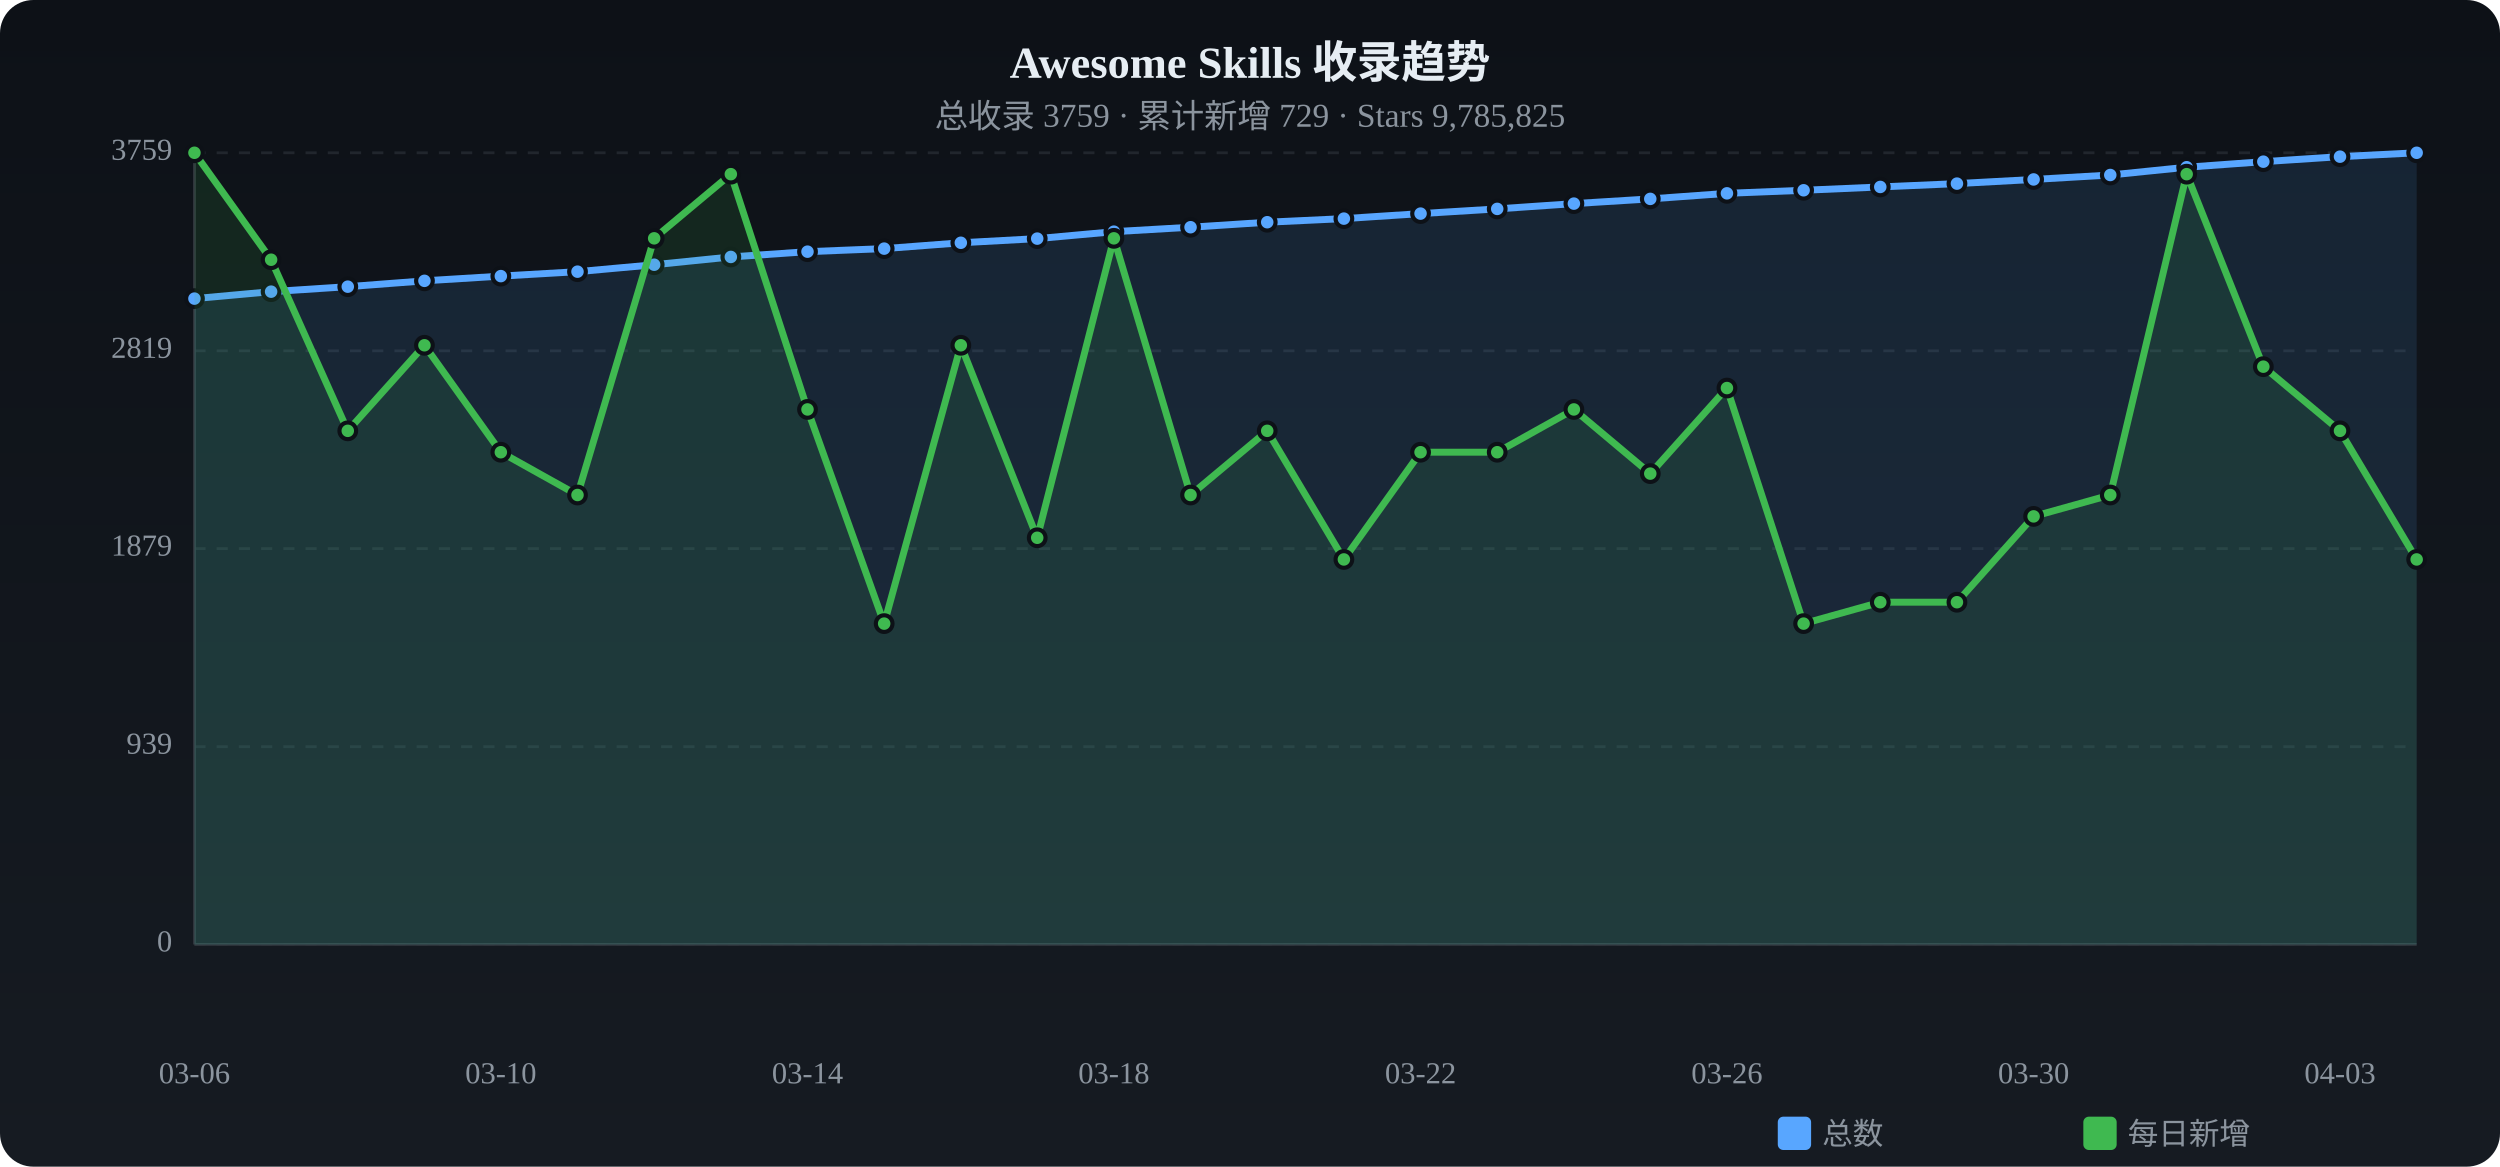
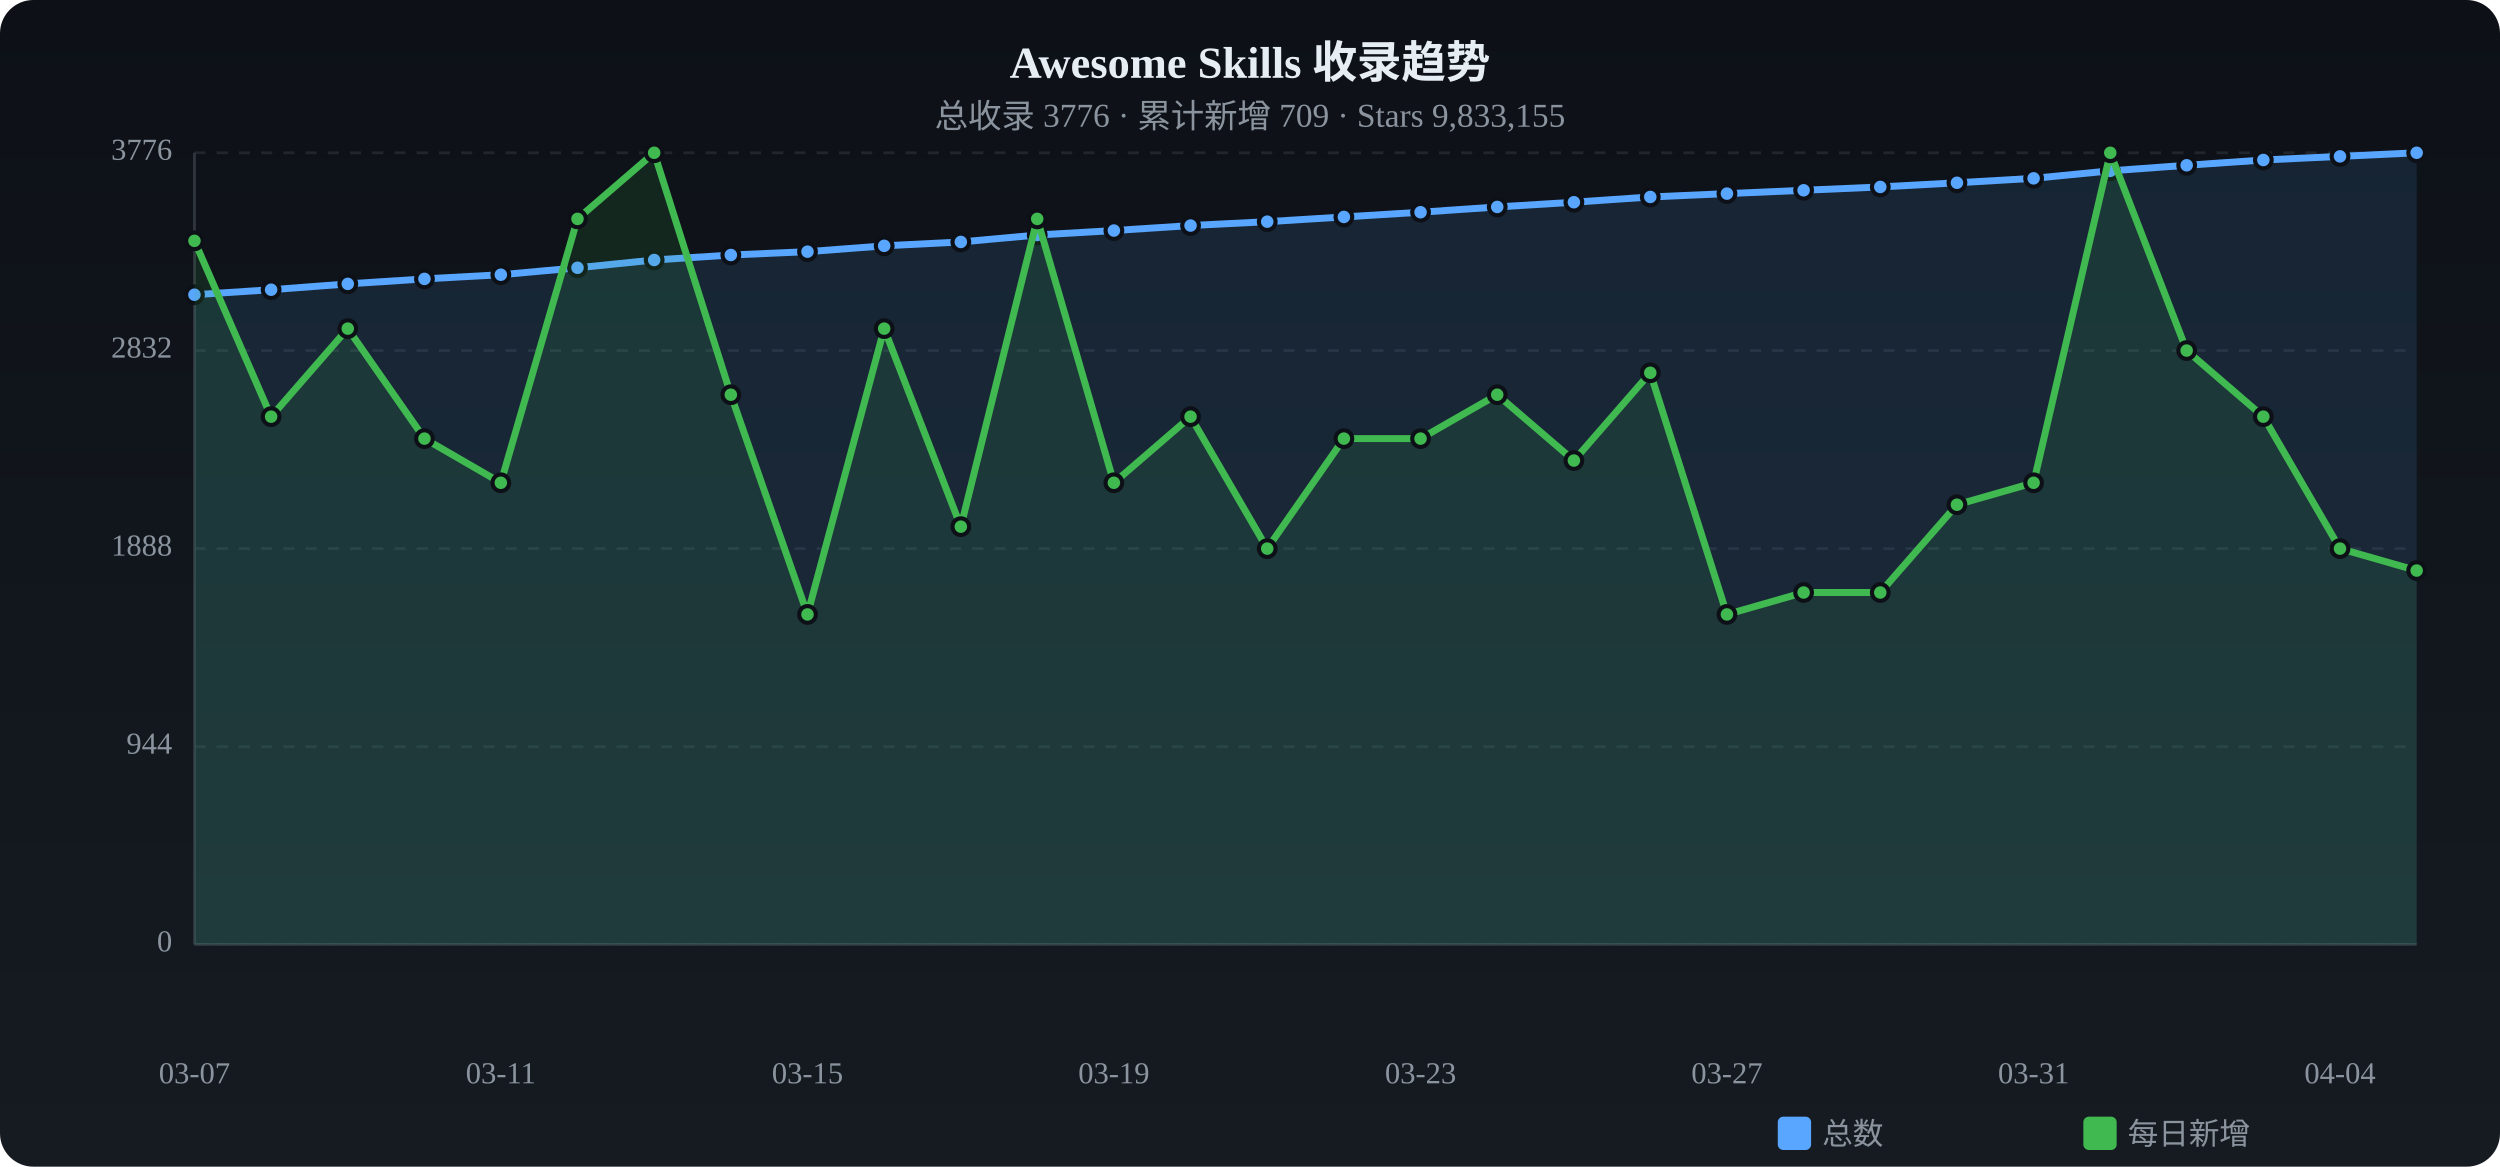
<svg xmlns="http://www.w3.org/2000/svg" viewBox="0 0 900 420" width="900" height="420">
  <defs>
    <linearGradient id="tbg" x1="0%" y1="0%" x2="0%" y2="100%">
      <stop offset="0%" stop-color="#0d1117" />
      <stop offset="100%" stop-color="#161b22" />
    </linearGradient>
  </defs>
  <rect width="900" height="420" rx="12" fill="url(#tbg)" />
  <text x="450.0" y="28" text-anchor="middle" fill="#e6edf3" font-size="16" font-weight="bold">Awesome Skills 收录趋势</text>
-   <text x="450.0" y="46" text-anchor="middle" fill="#8b949e" font-size="12">总收录 3759 · 累计新增 729 · Stars 9,785,825</text>
+   <text x="450.0" y="46" text-anchor="middle" fill="#8b949e" font-size="12">总收录 3776 · 累计新增 709 · Stars 9,833,155</text>
  <text x="62" y="340.0" text-anchor="end" fill="#8b949e" font-size="11" dominant-baseline="middle">0</text>
  <line x1="70" y1="340.0" x2="870" y2="340.0" stroke="#21262d" stroke-dasharray="4 4" />
-   <text x="62" y="268.8" text-anchor="end" fill="#8b949e" font-size="11" dominant-baseline="middle">939</text>
+   <text x="62" y="268.8" text-anchor="end" fill="#8b949e" font-size="11" dominant-baseline="middle">944</text>
  <line x1="70" y1="268.8" x2="870" y2="268.8" stroke="#21262d" stroke-dasharray="4 4" />
-   <text x="62" y="197.5" text-anchor="end" fill="#8b949e" font-size="11" dominant-baseline="middle">1879</text>
+   <text x="62" y="197.5" text-anchor="end" fill="#8b949e" font-size="11" dominant-baseline="middle">1888</text>
  <line x1="70" y1="197.5" x2="870" y2="197.5" stroke="#21262d" stroke-dasharray="4 4" />
-   <text x="62" y="126.3" text-anchor="end" fill="#8b949e" font-size="11" dominant-baseline="middle">2819</text>
-   <line x1="70" y1="126.3" x2="870" y2="126.3" stroke="#21262d" stroke-dasharray="4 4" />
-   <text x="62" y="55.0" text-anchor="end" fill="#8b949e" font-size="11" dominant-baseline="middle">3759</text>
+   <text x="62" y="126.2" text-anchor="end" fill="#8b949e" font-size="11" dominant-baseline="middle">2832</text>
+   <line x1="70" y1="126.2" x2="870" y2="126.2" stroke="#21262d" stroke-dasharray="4 4" />
+   <text x="62" y="55.0" text-anchor="end" fill="#8b949e" font-size="11" dominant-baseline="middle">3776</text>
  <line x1="70" y1="55.0" x2="870" y2="55.0" stroke="#21262d" stroke-dasharray="4 4" />
  <line x1="70" y1="55" x2="70" y2="340" stroke="#30363d" />
  <line x1="70" y1="340" x2="870" y2="340" stroke="#30363d" />
-   <path d="M70.0,107.5 L97.6,105.0 L125.2,103.2 L152.8,101.1 L180.3,99.4 L207.9,97.8 L235.5,95.3 L263.1,92.5 L290.7,90.6 L318.3,89.5 L345.9,87.4 L373.4,85.9 L401.0,83.4 L428.6,81.8 L456.2,80.0 L483.8,78.7 L511.4,76.9 L539.0,75.2 L566.6,73.3 L594.1,71.6 L621.7,69.6 L649.3,68.5 L676.9,67.3 L704.5,66.1 L732.1,64.6 L759.7,63.0 L787.2,60.2 L814.8,58.2 L842.4,56.4 L870.0,55.0 L870.0,340 L70.0,340 Z" fill="#58a6ff" opacity="0.12" />
-   <polyline points="70.0,107.5 97.6,105.0 125.2,103.2 152.8,101.1 180.3,99.4 207.9,97.8 235.5,95.3 263.1,92.5 290.7,90.6 318.3,89.5 345.9,87.4 373.4,85.9 401.0,83.4 428.6,81.8 456.2,80.0 483.8,78.7 511.4,76.9 539.0,75.2 566.6,73.3 594.1,71.6 621.7,69.6 649.3,68.5 676.9,67.3 704.5,66.1 732.1,64.6 759.7,63.0 787.2,60.2 814.8,58.2 842.4,56.4 870.0,55.0" fill="none" stroke="#58a6ff" stroke-width="2.5" stroke-linecap="round" stroke-linejoin="round" />
-   <circle cx="70.0" cy="107.5" r="3" fill="#58a6ff" stroke="#0d1117" stroke-width="1.5" />
-   <circle cx="97.6" cy="105.0" r="3" fill="#58a6ff" stroke="#0d1117" stroke-width="1.5" />
-   <circle cx="125.2" cy="103.2" r="3" fill="#58a6ff" stroke="#0d1117" stroke-width="1.5" />
-   <circle cx="152.8" cy="101.1" r="3" fill="#58a6ff" stroke="#0d1117" stroke-width="1.5" />
-   <circle cx="180.3" cy="99.4" r="3" fill="#58a6ff" stroke="#0d1117" stroke-width="1.5" />
-   <circle cx="207.9" cy="97.8" r="3" fill="#58a6ff" stroke="#0d1117" stroke-width="1.5" />
-   <circle cx="235.5" cy="95.3" r="3" fill="#58a6ff" stroke="#0d1117" stroke-width="1.5" />
-   <circle cx="263.1" cy="92.5" r="3" fill="#58a6ff" stroke="#0d1117" stroke-width="1.5" />
+   <path d="M70.0,106.1 L97.6,104.3 L125.2,102.2 L152.8,100.4 L180.3,98.9 L207.9,96.4 L235.5,93.6 L263.1,91.8 L290.7,90.6 L318.3,88.5 L345.9,87.1 L373.4,84.6 L401.0,83.0 L428.6,81.2 L456.2,79.8 L483.8,78.1 L511.4,76.4 L539.0,74.5 L566.6,72.8 L594.1,70.9 L621.7,69.7 L649.3,68.5 L676.9,67.3 L704.5,65.8 L732.1,64.2 L759.7,61.5 L787.2,59.5 L814.8,57.6 L842.4,56.3 L870.0,55.0 L870.0,340 L70.0,340 Z" fill="#58a6ff" opacity="0.12" />
+   <polyline points="70.0,106.1 97.6,104.3 125.2,102.2 152.8,100.4 180.3,98.9 207.9,96.4 235.5,93.6 263.1,91.8 290.7,90.6 318.3,88.5 345.9,87.1 373.4,84.6 401.0,83.0 428.6,81.2 456.2,79.8 483.8,78.1 511.4,76.4 539.0,74.5 566.6,72.8 594.1,70.9 621.7,69.7 649.3,68.5 676.9,67.3 704.5,65.8 732.1,64.2 759.7,61.5 787.2,59.5 814.8,57.6 842.4,56.3 870.0,55.0" fill="none" stroke="#58a6ff" stroke-width="2.5" stroke-linecap="round" stroke-linejoin="round" />
+   <circle cx="70.0" cy="106.1" r="3" fill="#58a6ff" stroke="#0d1117" stroke-width="1.5" />
+   <circle cx="97.6" cy="104.3" r="3" fill="#58a6ff" stroke="#0d1117" stroke-width="1.5" />
+   <circle cx="125.2" cy="102.2" r="3" fill="#58a6ff" stroke="#0d1117" stroke-width="1.5" />
+   <circle cx="152.8" cy="100.4" r="3" fill="#58a6ff" stroke="#0d1117" stroke-width="1.5" />
+   <circle cx="180.3" cy="98.9" r="3" fill="#58a6ff" stroke="#0d1117" stroke-width="1.5" />
+   <circle cx="207.9" cy="96.4" r="3" fill="#58a6ff" stroke="#0d1117" stroke-width="1.5" />
+   <circle cx="235.5" cy="93.6" r="3" fill="#58a6ff" stroke="#0d1117" stroke-width="1.5" />
+   <circle cx="263.1" cy="91.8" r="3" fill="#58a6ff" stroke="#0d1117" stroke-width="1.5" />
  <circle cx="290.7" cy="90.6" r="3" fill="#58a6ff" stroke="#0d1117" stroke-width="1.5" />
-   <circle cx="318.3" cy="89.5" r="3" fill="#58a6ff" stroke="#0d1117" stroke-width="1.5" />
-   <circle cx="345.9" cy="87.4" r="3" fill="#58a6ff" stroke="#0d1117" stroke-width="1.5" />
-   <circle cx="373.4" cy="85.9" r="3" fill="#58a6ff" stroke="#0d1117" stroke-width="1.5" />
-   <circle cx="401.0" cy="83.4" r="3" fill="#58a6ff" stroke="#0d1117" stroke-width="1.5" />
-   <circle cx="428.6" cy="81.8" r="3" fill="#58a6ff" stroke="#0d1117" stroke-width="1.5" />
-   <circle cx="456.2" cy="80.0" r="3" fill="#58a6ff" stroke="#0d1117" stroke-width="1.5" />
-   <circle cx="483.8" cy="78.7" r="3" fill="#58a6ff" stroke="#0d1117" stroke-width="1.5" />
-   <circle cx="511.4" cy="76.9" r="3" fill="#58a6ff" stroke="#0d1117" stroke-width="1.5" />
-   <circle cx="539.0" cy="75.2" r="3" fill="#58a6ff" stroke="#0d1117" stroke-width="1.5" />
-   <circle cx="566.6" cy="73.3" r="3" fill="#58a6ff" stroke="#0d1117" stroke-width="1.5" />
-   <circle cx="594.1" cy="71.6" r="3" fill="#58a6ff" stroke="#0d1117" stroke-width="1.5" />
-   <circle cx="621.7" cy="69.6" r="3" fill="#58a6ff" stroke="#0d1117" stroke-width="1.5" />
+   <circle cx="318.3" cy="88.5" r="3" fill="#58a6ff" stroke="#0d1117" stroke-width="1.5" />
+   <circle cx="345.9" cy="87.1" r="3" fill="#58a6ff" stroke="#0d1117" stroke-width="1.5" />
+   <circle cx="373.4" cy="84.6" r="3" fill="#58a6ff" stroke="#0d1117" stroke-width="1.5" />
+   <circle cx="401.0" cy="83.0" r="3" fill="#58a6ff" stroke="#0d1117" stroke-width="1.5" />
+   <circle cx="428.6" cy="81.2" r="3" fill="#58a6ff" stroke="#0d1117" stroke-width="1.5" />
+   <circle cx="456.2" cy="79.8" r="3" fill="#58a6ff" stroke="#0d1117" stroke-width="1.5" />
+   <circle cx="483.8" cy="78.1" r="3" fill="#58a6ff" stroke="#0d1117" stroke-width="1.5" />
+   <circle cx="511.4" cy="76.4" r="3" fill="#58a6ff" stroke="#0d1117" stroke-width="1.5" />
+   <circle cx="539.0" cy="74.5" r="3" fill="#58a6ff" stroke="#0d1117" stroke-width="1.5" />
+   <circle cx="566.6" cy="72.8" r="3" fill="#58a6ff" stroke="#0d1117" stroke-width="1.5" />
+   <circle cx="594.1" cy="70.9" r="3" fill="#58a6ff" stroke="#0d1117" stroke-width="1.5" />
+   <circle cx="621.7" cy="69.7" r="3" fill="#58a6ff" stroke="#0d1117" stroke-width="1.5" />
  <circle cx="649.3" cy="68.5" r="3" fill="#58a6ff" stroke="#0d1117" stroke-width="1.5" />
  <circle cx="676.9" cy="67.3" r="3" fill="#58a6ff" stroke="#0d1117" stroke-width="1.5" />
-   <circle cx="704.5" cy="66.1" r="3" fill="#58a6ff" stroke="#0d1117" stroke-width="1.5" />
-   <circle cx="732.1" cy="64.6" r="3" fill="#58a6ff" stroke="#0d1117" stroke-width="1.5" />
-   <circle cx="759.7" cy="63.0" r="3" fill="#58a6ff" stroke="#0d1117" stroke-width="1.5" />
-   <circle cx="787.2" cy="60.2" r="3" fill="#58a6ff" stroke="#0d1117" stroke-width="1.5" />
-   <circle cx="814.8" cy="58.2" r="3" fill="#58a6ff" stroke="#0d1117" stroke-width="1.5" />
-   <circle cx="842.4" cy="56.4" r="3" fill="#58a6ff" stroke="#0d1117" stroke-width="1.5" />
+   <circle cx="704.5" cy="65.8" r="3" fill="#58a6ff" stroke="#0d1117" stroke-width="1.5" />
+   <circle cx="732.1" cy="64.2" r="3" fill="#58a6ff" stroke="#0d1117" stroke-width="1.5" />
+   <circle cx="759.7" cy="61.5" r="3" fill="#58a6ff" stroke="#0d1117" stroke-width="1.5" />
+   <circle cx="787.2" cy="59.5" r="3" fill="#58a6ff" stroke="#0d1117" stroke-width="1.5" />
+   <circle cx="814.8" cy="57.6" r="3" fill="#58a6ff" stroke="#0d1117" stroke-width="1.5" />
+   <circle cx="842.4" cy="56.3" r="3" fill="#58a6ff" stroke="#0d1117" stroke-width="1.5" />
  <circle cx="870.0" cy="55.0" r="3" fill="#58a6ff" stroke="#0d1117" stroke-width="1.5" />
-   <path d="M70.0,55.0 L97.6,93.5 L125.2,155.1 L152.8,124.3 L180.3,162.8 L207.9,178.2 L235.5,85.8 L263.1,62.7 L290.7,147.4 L318.3,224.5 L345.9,124.3 L373.4,193.6 L401.0,85.8 L428.6,178.2 L456.2,155.1 L483.8,201.4 L511.4,162.8 L539.0,162.8 L566.6,147.4 L594.1,170.5 L621.7,139.7 L649.3,224.5 L676.9,216.8 L704.5,216.8 L732.1,185.9 L759.7,178.2 L787.2,62.7 L814.8,132.0 L842.4,155.1 L870.0,201.4 L870.0,340 L70.0,340 Z" fill="#3fb950" opacity="0.12" />
-   <polyline points="70.0,55.0 97.6,93.5 125.2,155.1 152.8,124.3 180.3,162.8 207.9,178.2 235.5,85.8 263.1,62.7 290.7,147.4 318.3,224.5 345.9,124.3 373.4,193.6 401.0,85.8 428.6,178.2 456.2,155.1 483.8,201.4 511.4,162.8 539.0,162.8 566.6,147.4 594.1,170.5 621.7,139.7 649.3,224.5 676.9,216.8 704.5,216.8 732.1,185.9 759.7,178.2 787.2,62.7 814.8,132.0 842.4,155.1 870.0,201.4" fill="none" stroke="#3fb950" stroke-width="2.5" stroke-linecap="round" stroke-linejoin="round" />
-   <circle cx="70.0" cy="55.0" r="3" fill="#3fb950" stroke="#0d1117" stroke-width="1.5" />
-   <circle cx="97.6" cy="93.5" r="3" fill="#3fb950" stroke="#0d1117" stroke-width="1.5" />
-   <circle cx="125.2" cy="155.1" r="3" fill="#3fb950" stroke="#0d1117" stroke-width="1.5" />
-   <circle cx="152.8" cy="124.3" r="3" fill="#3fb950" stroke="#0d1117" stroke-width="1.5" />
-   <circle cx="180.3" cy="162.8" r="3" fill="#3fb950" stroke="#0d1117" stroke-width="1.5" />
-   <circle cx="207.9" cy="178.2" r="3" fill="#3fb950" stroke="#0d1117" stroke-width="1.5" />
-   <circle cx="235.5" cy="85.8" r="3" fill="#3fb950" stroke="#0d1117" stroke-width="1.5" />
-   <circle cx="263.1" cy="62.7" r="3" fill="#3fb950" stroke="#0d1117" stroke-width="1.5" />
-   <circle cx="290.7" cy="147.4" r="3" fill="#3fb950" stroke="#0d1117" stroke-width="1.5" />
-   <circle cx="318.3" cy="224.5" r="3" fill="#3fb950" stroke="#0d1117" stroke-width="1.5" />
-   <circle cx="345.9" cy="124.3" r="3" fill="#3fb950" stroke="#0d1117" stroke-width="1.5" />
-   <circle cx="373.4" cy="193.6" r="3" fill="#3fb950" stroke="#0d1117" stroke-width="1.5" />
-   <circle cx="401.0" cy="85.8" r="3" fill="#3fb950" stroke="#0d1117" stroke-width="1.5" />
-   <circle cx="428.6" cy="178.2" r="3" fill="#3fb950" stroke="#0d1117" stroke-width="1.5" />
-   <circle cx="456.2" cy="155.1" r="3" fill="#3fb950" stroke="#0d1117" stroke-width="1.5" />
-   <circle cx="483.8" cy="201.4" r="3" fill="#3fb950" stroke="#0d1117" stroke-width="1.5" />
-   <circle cx="511.4" cy="162.8" r="3" fill="#3fb950" stroke="#0d1117" stroke-width="1.5" />
-   <circle cx="539.0" cy="162.8" r="3" fill="#3fb950" stroke="#0d1117" stroke-width="1.5" />
-   <circle cx="566.6" cy="147.4" r="3" fill="#3fb950" stroke="#0d1117" stroke-width="1.5" />
-   <circle cx="594.1" cy="170.5" r="3" fill="#3fb950" stroke="#0d1117" stroke-width="1.5" />
-   <circle cx="621.7" cy="139.7" r="3" fill="#3fb950" stroke="#0d1117" stroke-width="1.5" />
-   <circle cx="649.3" cy="224.5" r="3" fill="#3fb950" stroke="#0d1117" stroke-width="1.5" />
-   <circle cx="676.9" cy="216.8" r="3" fill="#3fb950" stroke="#0d1117" stroke-width="1.5" />
-   <circle cx="704.5" cy="216.8" r="3" fill="#3fb950" stroke="#0d1117" stroke-width="1.5" />
-   <circle cx="732.1" cy="185.9" r="3" fill="#3fb950" stroke="#0d1117" stroke-width="1.5" />
-   <circle cx="759.7" cy="178.2" r="3" fill="#3fb950" stroke="#0d1117" stroke-width="1.5" />
-   <circle cx="787.2" cy="62.7" r="3" fill="#3fb950" stroke="#0d1117" stroke-width="1.5" />
-   <circle cx="814.8" cy="132.0" r="3" fill="#3fb950" stroke="#0d1117" stroke-width="1.5" />
-   <circle cx="842.4" cy="155.1" r="3" fill="#3fb950" stroke="#0d1117" stroke-width="1.5" />
-   <circle cx="870.0" cy="201.4" r="3" fill="#3fb950" stroke="#0d1117" stroke-width="1.5" />
-   <text x="70.0" y="390" text-anchor="middle" fill="#8b949e" font-size="11">03-06</text>
-   <text x="180.3" y="390" text-anchor="middle" fill="#8b949e" font-size="11">03-10</text>
-   <text x="290.7" y="390" text-anchor="middle" fill="#8b949e" font-size="11">03-14</text>
-   <text x="401.0" y="390" text-anchor="middle" fill="#8b949e" font-size="11">03-18</text>
-   <text x="511.4" y="390" text-anchor="middle" fill="#8b949e" font-size="11">03-22</text>
-   <text x="621.7" y="390" text-anchor="middle" fill="#8b949e" font-size="11">03-26</text>
-   <text x="732.1" y="390" text-anchor="middle" fill="#8b949e" font-size="11">03-30</text>
-   <text x="842.4" y="390" text-anchor="middle" fill="#8b949e" font-size="11">04-03</text>
+   <path d="M70.0,86.7 L97.6,150.0 L125.2,118.3 L152.8,157.9 L180.3,173.8 L207.9,78.8 L235.5,55.0 L263.1,142.1 L290.7,221.2 L318.3,118.3 L345.9,189.6 L373.4,78.8 L401.0,173.8 L428.6,150.0 L456.2,197.5 L483.8,157.9 L511.4,157.9 L539.0,142.1 L566.6,165.8 L594.1,134.2 L621.7,221.2 L649.3,213.3 L676.9,213.3 L704.5,181.7 L732.1,173.8 L759.7,55.0 L787.2,126.2 L814.8,150.0 L842.4,197.5 L870.0,205.4 L870.0,340 L70.0,340 Z" fill="#3fb950" opacity="0.12" />
+   <polyline points="70.0,86.7 97.6,150.0 125.2,118.3 152.8,157.9 180.3,173.8 207.9,78.8 235.5,55.0 263.1,142.1 290.7,221.2 318.3,118.3 345.9,189.6 373.4,78.8 401.0,173.8 428.6,150.0 456.2,197.5 483.8,157.9 511.4,157.9 539.0,142.1 566.6,165.8 594.1,134.2 621.7,221.2 649.3,213.3 676.9,213.3 704.5,181.7 732.1,173.8 759.7,55.0 787.2,126.2 814.8,150.0 842.4,197.5 870.0,205.4" fill="none" stroke="#3fb950" stroke-width="2.5" stroke-linecap="round" stroke-linejoin="round" />
+   <circle cx="70.0" cy="86.7" r="3" fill="#3fb950" stroke="#0d1117" stroke-width="1.5" />
+   <circle cx="97.6" cy="150.0" r="3" fill="#3fb950" stroke="#0d1117" stroke-width="1.5" />
+   <circle cx="125.2" cy="118.3" r="3" fill="#3fb950" stroke="#0d1117" stroke-width="1.5" />
+   <circle cx="152.8" cy="157.9" r="3" fill="#3fb950" stroke="#0d1117" stroke-width="1.5" />
+   <circle cx="180.3" cy="173.8" r="3" fill="#3fb950" stroke="#0d1117" stroke-width="1.5" />
+   <circle cx="207.9" cy="78.8" r="3" fill="#3fb950" stroke="#0d1117" stroke-width="1.5" />
+   <circle cx="235.5" cy="55.0" r="3" fill="#3fb950" stroke="#0d1117" stroke-width="1.5" />
+   <circle cx="263.1" cy="142.1" r="3" fill="#3fb950" stroke="#0d1117" stroke-width="1.5" />
+   <circle cx="290.7" cy="221.2" r="3" fill="#3fb950" stroke="#0d1117" stroke-width="1.5" />
+   <circle cx="318.3" cy="118.3" r="3" fill="#3fb950" stroke="#0d1117" stroke-width="1.5" />
+   <circle cx="345.9" cy="189.6" r="3" fill="#3fb950" stroke="#0d1117" stroke-width="1.5" />
+   <circle cx="373.4" cy="78.8" r="3" fill="#3fb950" stroke="#0d1117" stroke-width="1.5" />
+   <circle cx="401.0" cy="173.8" r="3" fill="#3fb950" stroke="#0d1117" stroke-width="1.5" />
+   <circle cx="428.6" cy="150.0" r="3" fill="#3fb950" stroke="#0d1117" stroke-width="1.5" />
+   <circle cx="456.2" cy="197.5" r="3" fill="#3fb950" stroke="#0d1117" stroke-width="1.5" />
+   <circle cx="483.8" cy="157.9" r="3" fill="#3fb950" stroke="#0d1117" stroke-width="1.5" />
+   <circle cx="511.4" cy="157.9" r="3" fill="#3fb950" stroke="#0d1117" stroke-width="1.5" />
+   <circle cx="539.0" cy="142.1" r="3" fill="#3fb950" stroke="#0d1117" stroke-width="1.5" />
+   <circle cx="566.6" cy="165.8" r="3" fill="#3fb950" stroke="#0d1117" stroke-width="1.5" />
+   <circle cx="594.1" cy="134.2" r="3" fill="#3fb950" stroke="#0d1117" stroke-width="1.5" />
+   <circle cx="621.7" cy="221.2" r="3" fill="#3fb950" stroke="#0d1117" stroke-width="1.5" />
+   <circle cx="649.3" cy="213.3" r="3" fill="#3fb950" stroke="#0d1117" stroke-width="1.5" />
+   <circle cx="676.9" cy="213.3" r="3" fill="#3fb950" stroke="#0d1117" stroke-width="1.5" />
+   <circle cx="704.5" cy="181.7" r="3" fill="#3fb950" stroke="#0d1117" stroke-width="1.5" />
+   <circle cx="732.1" cy="173.8" r="3" fill="#3fb950" stroke="#0d1117" stroke-width="1.5" />
+   <circle cx="759.7" cy="55.0" r="3" fill="#3fb950" stroke="#0d1117" stroke-width="1.5" />
+   <circle cx="787.2" cy="126.2" r="3" fill="#3fb950" stroke="#0d1117" stroke-width="1.5" />
+   <circle cx="814.8" cy="150.0" r="3" fill="#3fb950" stroke="#0d1117" stroke-width="1.5" />
+   <circle cx="842.4" cy="197.5" r="3" fill="#3fb950" stroke="#0d1117" stroke-width="1.5" />
+   <circle cx="870.0" cy="205.4" r="3" fill="#3fb950" stroke="#0d1117" stroke-width="1.5" />
+   <text x="70.0" y="390" text-anchor="middle" fill="#8b949e" font-size="11">03-07</text>
+   <text x="180.3" y="390" text-anchor="middle" fill="#8b949e" font-size="11">03-11</text>
+   <text x="290.7" y="390" text-anchor="middle" fill="#8b949e" font-size="11">03-15</text>
+   <text x="401.0" y="390" text-anchor="middle" fill="#8b949e" font-size="11">03-19</text>
+   <text x="511.4" y="390" text-anchor="middle" fill="#8b949e" font-size="11">03-23</text>
+   <text x="621.7" y="390" text-anchor="middle" fill="#8b949e" font-size="11">03-27</text>
+   <text x="732.1" y="390" text-anchor="middle" fill="#8b949e" font-size="11">03-31</text>
+   <text x="842.4" y="390" text-anchor="middle" fill="#8b949e" font-size="11">04-04</text>
  <rect x="640" y="402" width="12" height="12" rx="2" fill="#58a6ff" />
  <text x="656" y="412" fill="#8b949e" font-size="11">总数</text>
  <rect x="750" y="402" width="12" height="12" rx="2" fill="#3fb950" />
  <text x="766" y="412" fill="#8b949e" font-size="11">每日新增</text>
</svg>
